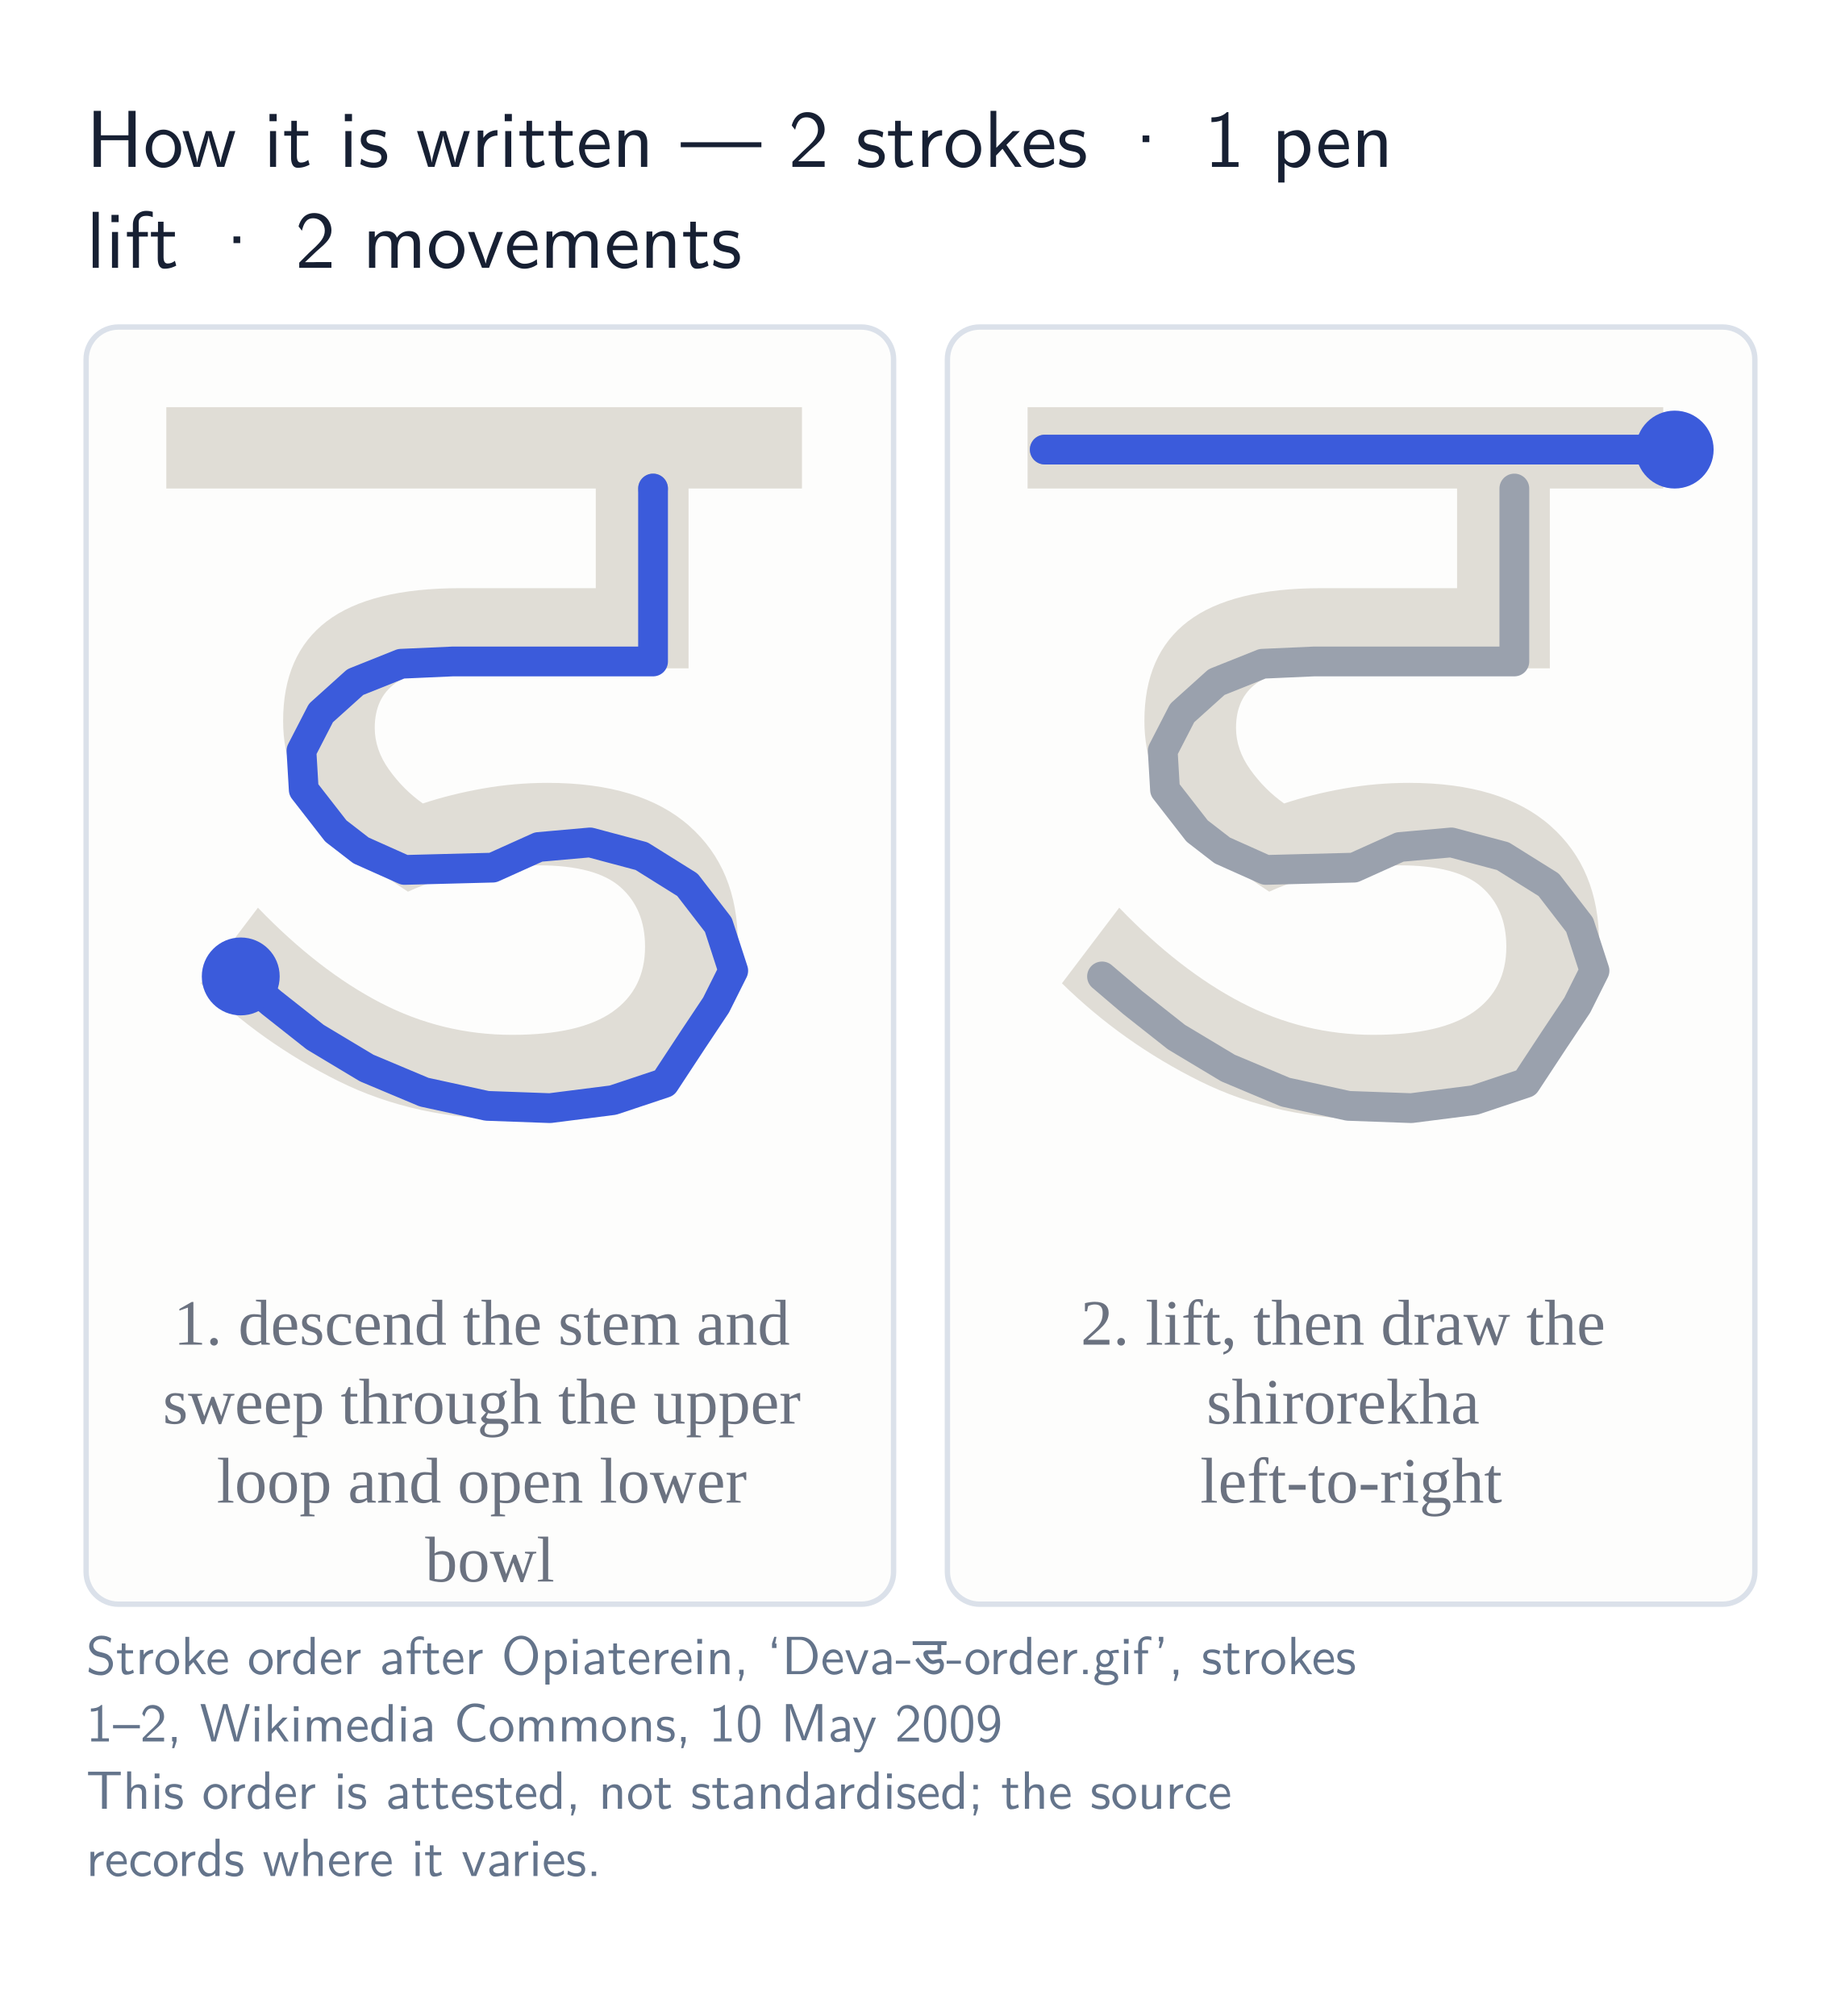
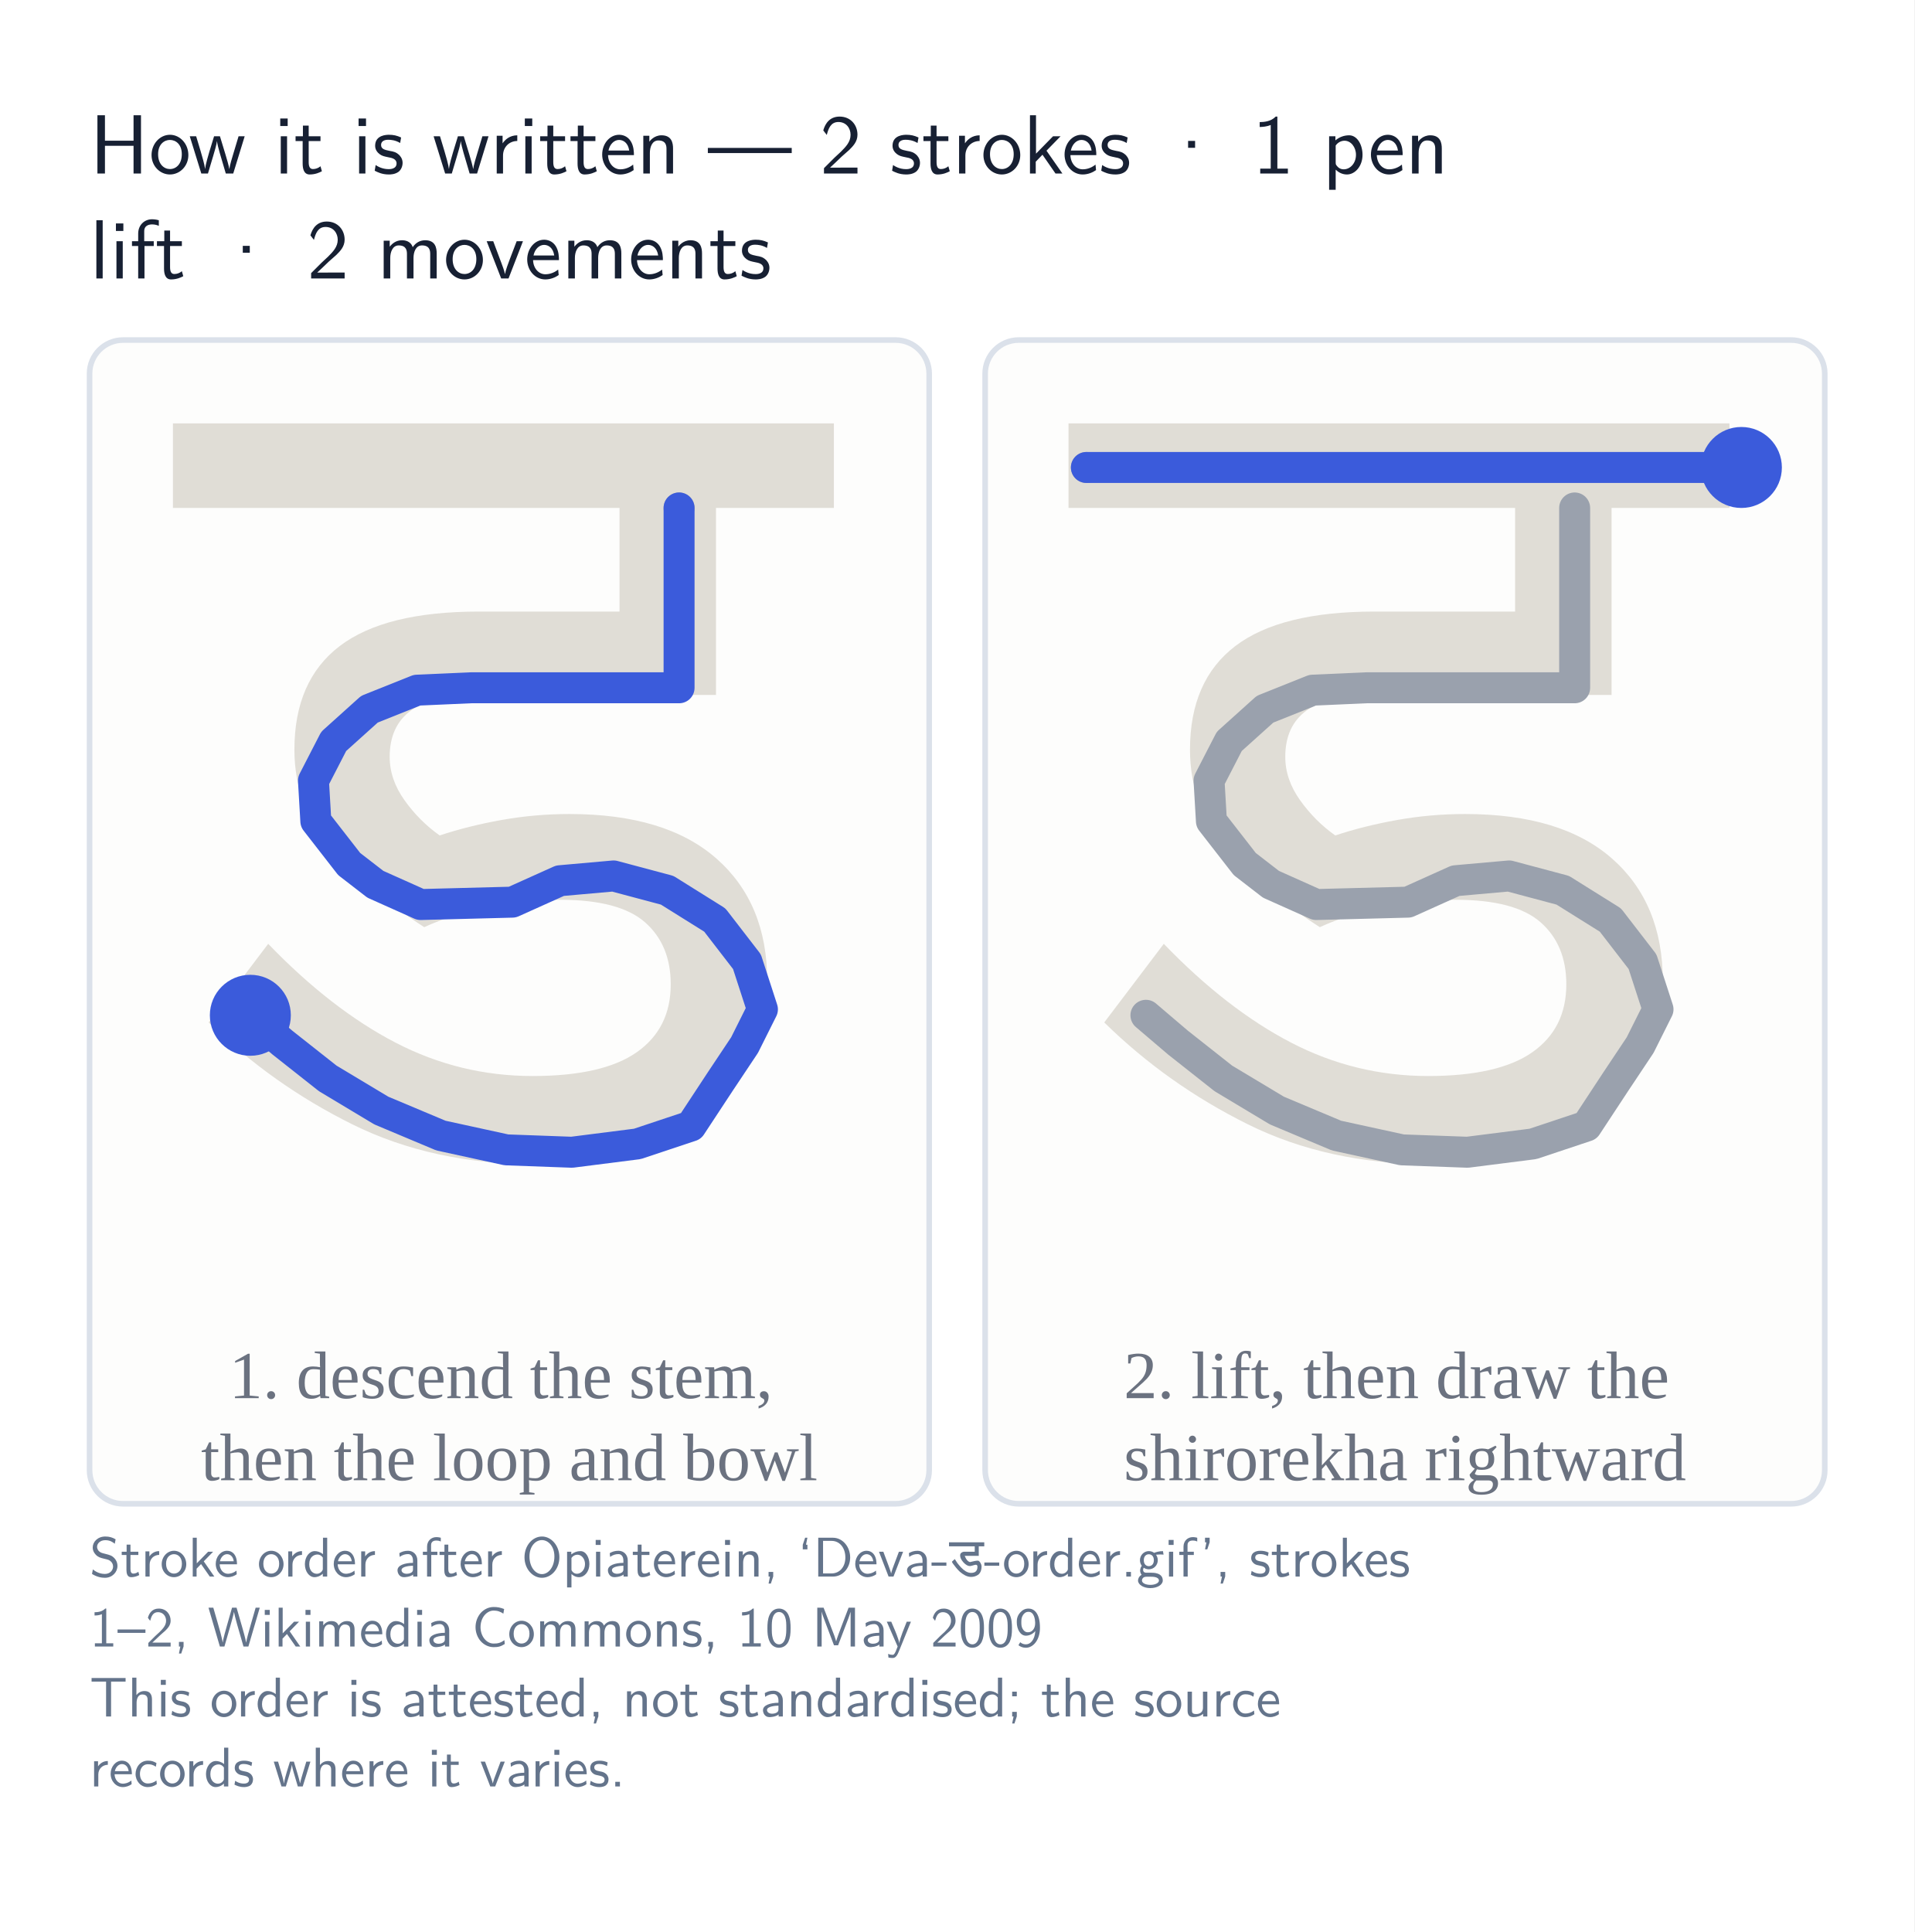
- <svg xmlns="http://www.w3.org/2000/svg" width="342" height="374.51" viewBox="0 0 342 374.51" role="img" aria-label="How to write ड: 2 strokes · 1 pen lift · 2 movements">
-   <rect x="0" y="0" width="342" height="374.51" fill="#ffffff" />
+ <svg xmlns="http://www.w3.org/2000/svg" width="342" height="345.16" viewBox="0 0 342 345.16" role="img" aria-label="How to write ड: 2 strokes · 1 pen lift · 2 movements">
+   <rect x="0" y="0" width="342" height="345.16" fill="#ffffff" />
  <text x="16" y="31" font-family="Latin Modern Sans, sans-serif" font-size="15" fill="#172033">How it is written — 2 strokes · 1 pen</text>
  <text x="16" y="49.75" font-family="Latin Modern Sans, sans-serif" font-size="15" fill="#172033">lift · 2 movements</text>
-   <rect x="16" y="60.75" width="150" height="237.26" rx="6" fill="#fdfdfc" stroke="#dbe1ea" stroke-width="1" />
-   <svg x="16" y="60.75" width="150" height="237.26" viewBox="-80 -692 705 1115.1" preserveAspectRatio="xMidYMid meet" overflow="hidden">
+   <rect x="16" y="60.75" width="150" height="207.91" rx="6" fill="#fdfdfc" stroke="#dbe1ea" stroke-width="1" />
+   <svg x="16" y="60.75" width="150" height="207.91" viewBox="-80 -692 705 977.2" preserveAspectRatio="xMidYMid meet" overflow="hidden">
    <g transform="scale(1,-1)">
      <path class="ductus__glyph" d="M315 222Q285 222 255 216Q225 210 201 199Q159 226 125.5 262.5Q92 299 92 348Q92 406 130 435Q168 464 247 464L365 464L365 551L-10 551L-10 622L545 622L545 551L446 551L446 394L248 394Q208 394 190 381Q172 368 172 342Q172 323 184.5 305.5Q197 288 214 276Q238 284 266 289Q294 294 323 294Q404 294 446.5 256.5Q489 219 489 154Q489 110 468.5 75Q448 40 405 20Q362 0 294 0Q208 0 140.5 33.5Q73 67 20 119L70 185Q123 130 177 102Q231 74 292 74Q351 74 379.5 94Q408 114 408 151Q408 184 386.5 203Q365 222 315 222Z" fill="#e0ddd6" fill-rule="nonzero" />
      <path class="ductus__done" d="M415 551 L415 551" fill="none" stroke="#9aa1ad" stroke-width="26" stroke-linecap="round" stroke-linejoin="round" />
      <path class="ductus__pen" d="M415 551 L415 500 L415 450 L415 400 L370 400 L325 400 L280 400 L240 400 L195 398 L155 382 L125 355 L108 322 L110 288 L138 252 L160 235 L198 218 L275 220 L315 238 L360 242 L405 230 L445 205 L472 170 L485 130 L470 100 L450 70 L425 32 L380 17 L325 10 L270 12 L215 24 L165 45 L120 72 L82 102 L55 125" fill="none" stroke="#3b5bdb" stroke-width="26" stroke-linecap="round" stroke-linejoin="round" />
      <circle class="ductus__tip" cx="55" cy="125" r="34" fill="#3b5bdb" />
    </g>
    <text class="ductus__caption" x="272.5" y="196.5" text-anchor="middle" font-size="56.5" fill="#6b7280">
-       <tspan x="272.5" y="196.5">1. descend the stem and</tspan>
-       <tspan x="272.5" y="265.4">sweep through the upper</tspan>
-       <tspan x="272.5" y="334.4">loop and open lower</tspan>
-       <tspan x="272.5" y="403.3">bowl</tspan>
+       <tspan x="272.5" y="196.5">1. descend the stem,</tspan>
+       <tspan x="272.5" y="265.4">then the loop and bowl</tspan>
    </text>
  </svg>
-   <rect x="176" y="60.75" width="150" height="237.26" rx="6" fill="#fdfdfc" stroke="#dbe1ea" stroke-width="1" />
-   <svg x="176" y="60.75" width="150" height="237.26" viewBox="-80 -692 705 1115.1" preserveAspectRatio="xMidYMid meet" overflow="hidden">
+   <rect x="176" y="60.75" width="150" height="207.91" rx="6" fill="#fdfdfc" stroke="#dbe1ea" stroke-width="1" />
+   <svg x="176" y="60.75" width="150" height="207.91" viewBox="-80 -692 705 977.2" preserveAspectRatio="xMidYMid meet" overflow="hidden">
    <g transform="scale(1,-1)">
      <path class="ductus__glyph" d="M315 222Q285 222 255 216Q225 210 201 199Q159 226 125.5 262.5Q92 299 92 348Q92 406 130 435Q168 464 247 464L365 464L365 551L-10 551L-10 622L545 622L545 551L446 551L446 394L248 394Q208 394 190 381Q172 368 172 342Q172 323 184.5 305.5Q197 288 214 276Q238 284 266 289Q294 294 323 294Q404 294 446.5 256.5Q489 219 489 154Q489 110 468.5 75Q448 40 405 20Q362 0 294 0Q208 0 140.5 33.5Q73 67 20 119L70 185Q123 130 177 102Q231 74 292 74Q351 74 379.5 94Q408 114 408 151Q408 184 386.5 203Q365 222 315 222Z" fill="#e0ddd6" fill-rule="nonzero" />
      <path class="ductus__done" d="M415 551 L415 500 L415 450 L415 400 L370 400 L325 400 L280 400 L240 400 L195 398 L155 382 L125 355 L108 322 L110 288 L138 252 L160 235 L198 218 L275 220 L315 238 L360 242 L405 230 L445 205 L472 170 L485 130 L470 100 L450 70 L425 32 L380 17 L325 10 L270 12 L215 24 L165 45 L120 72 L82 102 L55 125" fill="none" stroke="#9aa1ad" stroke-width="26" stroke-linecap="round" stroke-linejoin="round" />
      <path class="ductus__done" d="M5 585 L5 585" fill="none" stroke="#9aa1ad" stroke-width="26" stroke-linecap="round" stroke-linejoin="round" />
      <path class="ductus__pen" d="M5 585 L75 585 L145 585 L215 585 L285 585 L355 585 L425 585 L500 585 L555 585" fill="none" stroke="#3b5bdb" stroke-width="26" stroke-linecap="round" stroke-linejoin="round" />
      <circle class="ductus__tip" cx="555" cy="585" r="34" fill="#3b5bdb" />
    </g>
    <text class="ductus__caption" x="272.5" y="196.5" text-anchor="middle" font-size="56.5" fill="#6b7280">
      <tspan x="272.5" y="196.5">2. lift, then draw the</tspan>
-       <tspan x="272.5" y="265.4">shirorekha</tspan>
-       <tspan x="272.5" y="334.4">left-to-right</tspan>
+       <tspan x="272.5" y="265.4">shirorekha rightward</tspan>
    </text>
  </svg>
-   <text x="16" y="311.01" font-family="Latin Modern Sans, sans-serif" font-size="10" fill="#64748b">Stroke order after Opiaterein, ‘Deva-ड-order.gif’, strokes</text>
-   <text x="16" y="323.51" font-family="Latin Modern Sans, sans-serif" font-size="10" fill="#64748b">1–2, Wikimedia Commons, 10 May 2009</text>
-   <text x="16" y="336.01" font-family="Latin Modern Sans, sans-serif" font-size="10" fill="#64748b">This order is attested, not standardised; the source</text>
-   <text x="16" y="348.51" font-family="Latin Modern Sans, sans-serif" font-size="10" fill="#64748b">records where it varies.</text>
+   <text x="16" y="281.66" font-family="Latin Modern Sans, sans-serif" font-size="10" fill="#64748b">Stroke order after Opiaterein, ‘Deva-ड-order.gif’, strokes</text>
+   <text x="16" y="294.16" font-family="Latin Modern Sans, sans-serif" font-size="10" fill="#64748b">1–2, Wikimedia Commons, 10 May 2009</text>
+   <text x="16" y="306.66" font-family="Latin Modern Sans, sans-serif" font-size="10" fill="#64748b">This order is attested, not standardised; the source</text>
+   <text x="16" y="319.16" font-family="Latin Modern Sans, sans-serif" font-size="10" fill="#64748b">records where it varies.</text>
</svg>
